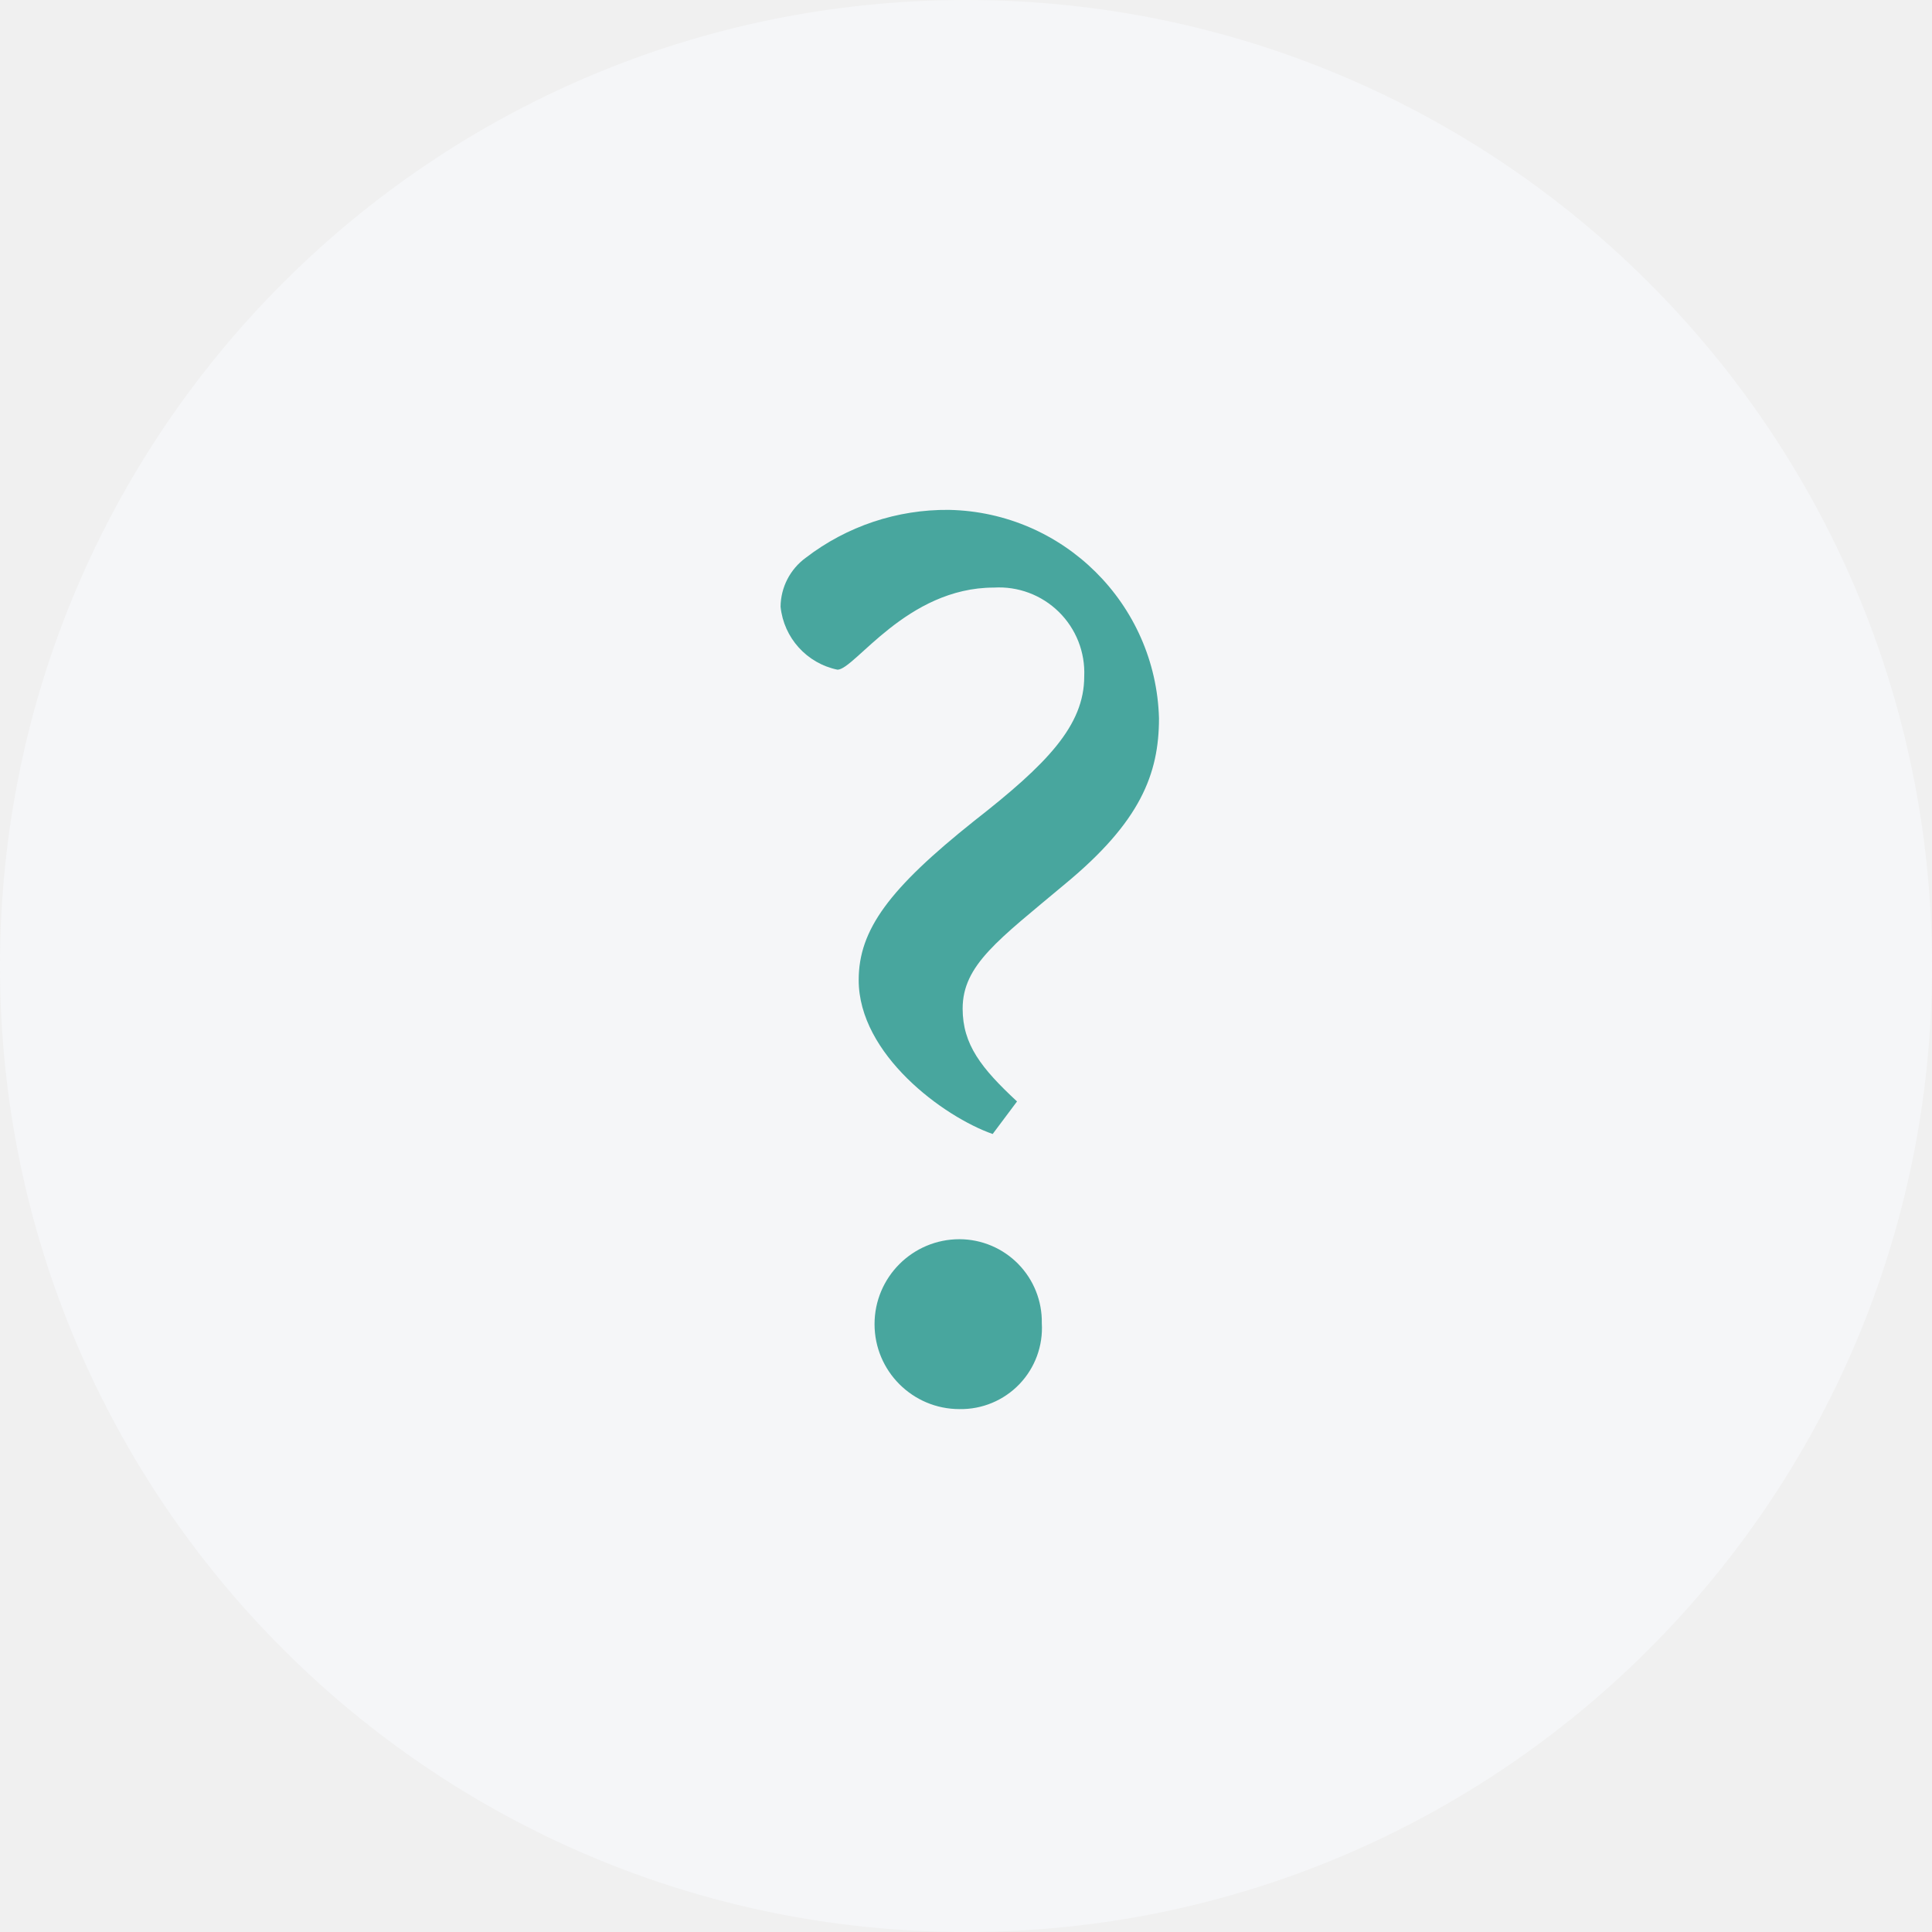
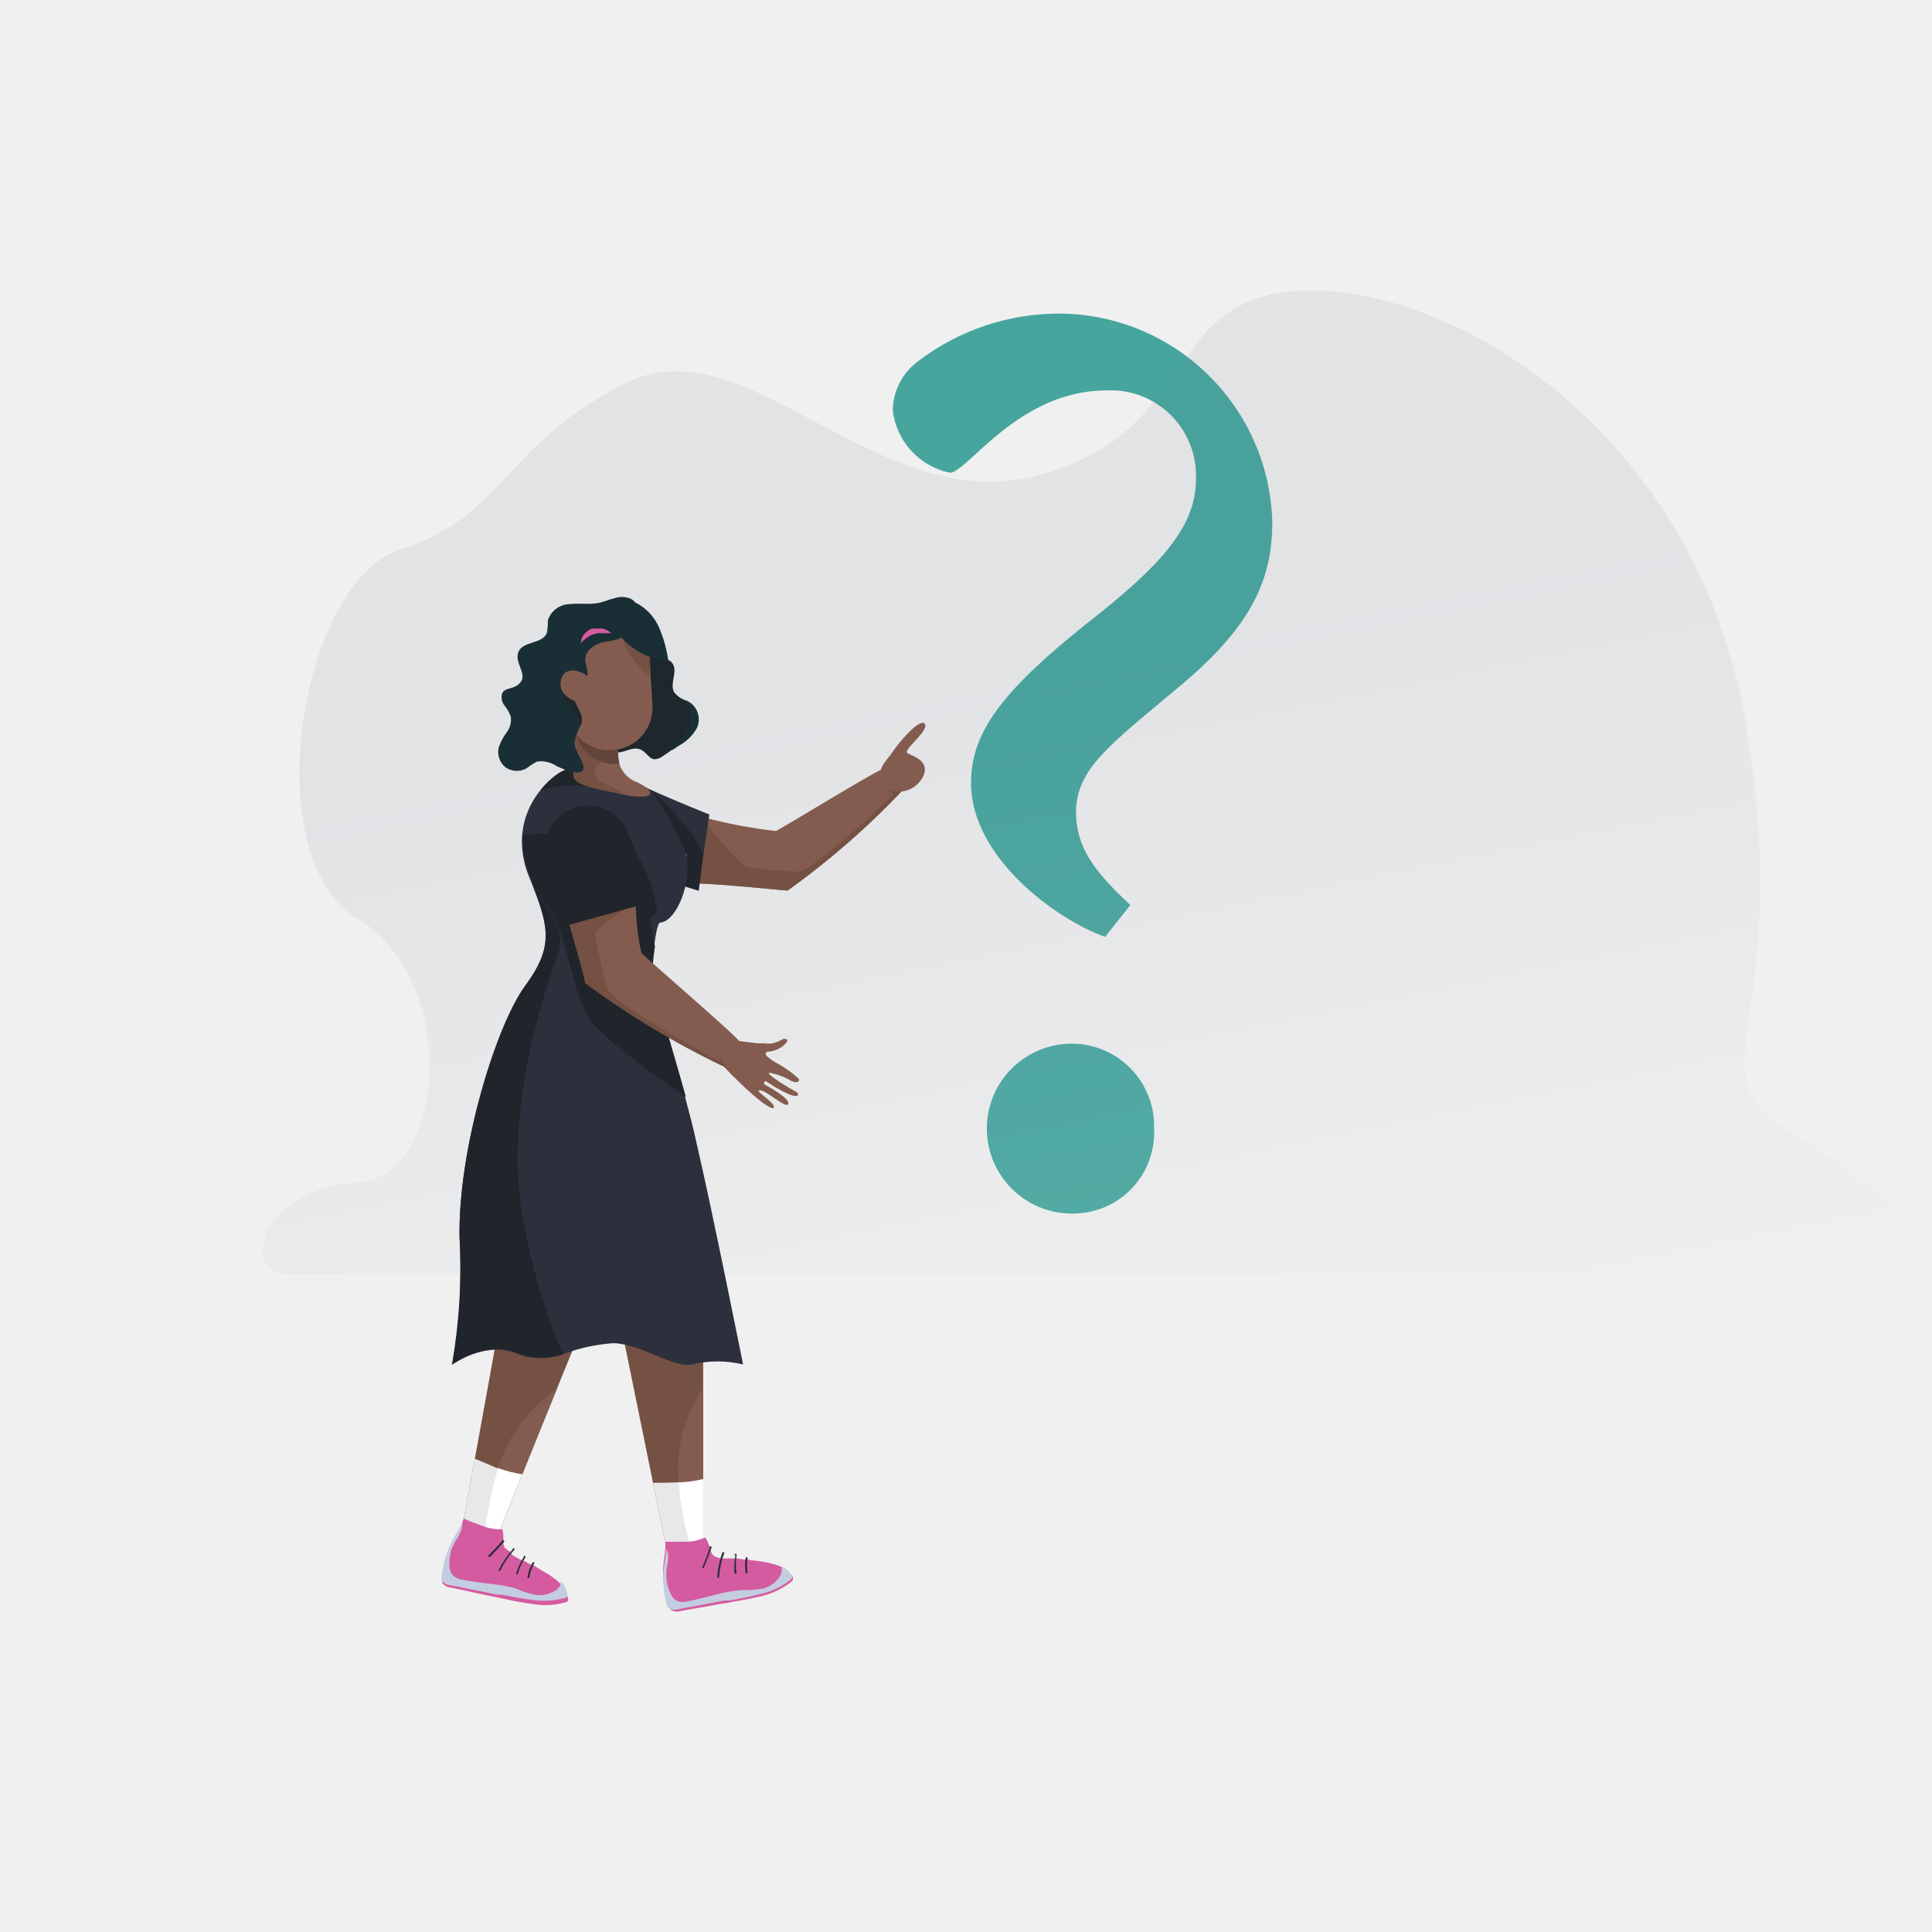
- <svg xmlns="http://www.w3.org/2000/svg" viewBox="0 0 92 92">
+ <svg xmlns="http://www.w3.org/2000/svg" id="Layer_1" data-name="Layer 1" width="38.75mm" height="38.75mm" viewBox="0 0 109.85 109.85">
  <defs>
-     <style>.cls-1{fill:#f5f6f8;}.cls-2{fill:#48a69e;}</style>
+     <linearGradient id="linear-gradient" x1="64.79" y1="86.37" x2="54.93" y2="37.85" gradientUnits="userSpaceOnUse">
+       <stop offset="0" stop-color="#fff" />
+       <stop offset="1" stop-color="#646e85" />
+     </linearGradient>
  </defs>
-   <g id="Lager_2" data-name="Lager 2">
-     <g id="Layer_3" data-name="Layer 3">
-       <circle class="cls-1" cx="46" cy="46" r="46" />
-       <path class="cls-2" d="M47.27,54c-2.34-.82-6.38-3.79-6.38-7.33,0-2.4,1.46-4.36,5.5-7.58,3.47-2.71,5.24-4.54,5.24-6.88a4.06,4.06,0,0,0-4.3-4.23c-4.16,0-6.63,3.91-7.45,3.91a3.42,3.42,0,0,1-2.71-3,2.92,2.92,0,0,1,1.2-2.33,11,11,0,0,1,6.82-2.28,10.21,10.21,0,0,1,10,9.92c0,2.65-.88,4.93-4.48,7.9-3.16,2.65-4.87,3.85-4.87,5.93,0,1.71.89,2.84,2.59,4.42ZM45.69,67.1a4,4,0,0,1,0-8.09,3.93,3.93,0,0,1,3.92,4A3.86,3.86,0,0,1,45.69,67.1Z" />
-     </g>
+   <path d="M62.83,53.27c-2.79-1-7.62-4.52-7.62-8.75,0-2.86,1.74-5.2,6.56-9.05C65.92,32.23,68,30,68,27.25A4.85,4.85,0,0,0,62.9,22.2c-5,0-7.91,4.68-8.89,4.68a4.11,4.11,0,0,1-3.25-3.55,3.53,3.53,0,0,1,1.44-2.79,13.2,13.2,0,0,1,8.14-2.71,12.18,12.18,0,0,1,12,11.84c0,3.16-1.06,5.88-5.35,9.42-3.77,3.17-5.81,4.6-5.81,7.09,0,2,1.06,3.39,3.09,5.28ZM60.94,69a4.83,4.83,0,0,1,0-9.66,4.69,4.69,0,0,1,4.68,4.83A4.61,4.61,0,0,1,60.94,69Z" fill="#46a69e" />
+   <g opacity="0.1">
+     <path d="M30.72,72.47H16.53c-3.18,0-1.44-5,3.72-5.23s5.92-11.5.08-15S17.06,33,22.83,31.21s5.84-5.95,12.75-9.43S49.88,29.57,59.15,27s6.77-10.3,15.16-10.48,22.26,8.05,25,24.9-3.18,19.42,2.36,22.89S117,72.46,91,72.46Z" fill="url(#linear-gradient)" />
  </g>
+   <path d="M44.79,50.63l-.06,0h0c-.21,0-3.5-.36-5.31-.41l.28-1.68.33-2v-.06a28.85,28.85,0,0,0,4.08.77c.39-.17,5.78-3.49,6.18-3.57h0a4.24,4.24,0,0,1,1,1.13l0,.07A44.88,44.88,0,0,1,44.79,50.63Z" fill="#845c4f" />
+   <path d="M51.94,44.62l-.61.31a44.88,44.88,0,0,1-6.54,5.7l-.06,0h0c-.21,0-3.5-.36-5.31-.41l.28-1.68.33-2a12.23,12.23,0,0,0,2.4,2.76,25.89,25.89,0,0,0,2.93.26c.87,0,5.44-4.38,5.44-4.38l-.37-.39a1.69,1.69,0,0,0,.59.1l.32-.08a1.51,1.51,0,0,0,.34-.13,1.07,1.07,0,0,1,.32-.12Z" fill="#755143" />
+   <path d="M50.23,43.45A1,1,0,0,0,50.89,45,1.55,1.55,0,0,0,52.55,44c.22-.79-.65-1-.95-1.17s1.17-1.22,1-1.64-1.24.65-2,1.77A5.63,5.63,0,0,0,50.23,43.45Z" fill="#845c4f" />
+   <path d="M34.8,42.53c-.53,0-.55.41-1.12.33s-1.24.12-1.78,0-.18-1.83.39-2.15S34.8,42.53,34.8,42.53Z" fill="#1e272b" />
+   <path d="M34,41.7a1.09,1.09,0,0,0,.36.81,1.11,1.11,0,0,0,.84.27c.41-.05.82-.33,1.2-.17s.48.53.81.56a.88.88,0,0,0,.51-.2c.16-.1.3-.21.45-.31l.42-.28a2.5,2.5,0,0,0,1-1,1.17,1.17,0,0,0-.35-1.4,2.26,2.26,0,0,0-.26-.16,1.41,1.41,0,0,1-.65-.46c-.27-.5.23-1.19-.1-1.65-.23-.31-.74-.31-1-.63a1.39,1.39,0,0,1-.1-.93,2.57,2.57,0,0,0-.35-1.41s-2.72.43-2.86,2.78A24.48,24.48,0,0,0,34,41.7Z" fill="#1e272b" />
+   <path d="M35.38,75.73l1.75,8.58.68,3.36h0a6.52,6.52,0,0,0,1.1.47.7.7,0,0,0,.42,0h0a1.51,1.51,0,0,0,.53-.34.52.52,0,0,0,.12-.39v0c0-.21,0-1.41,0-2.54v-.78c0-1.2,0-3.38,0-5.19,0-1.65,0-3,0-3l-1.69-.06Z" fill="#755143" />
+   <path d="M38.56,84.08a19.51,19.51,0,0,0,.77,4.09h0a1.51,1.51,0,0,0,.53-.34.52.52,0,0,0,.12-.39v0c0-.21,0-1.41,0-2.54v-.78c0-1.2,0-3.38,0-5.19A8.47,8.47,0,0,0,38.56,84.08Z" fill="#845c4f" />
+   <path d="M37.13,84.31l.68,3.36h0a6.52,6.52,0,0,0,1.1.47.7.7,0,0,0,.42,0h0a1.51,1.51,0,0,0,.53-.34.52.52,0,0,0,.12-.39v0c0-.21,0-1.41,0-2.54v-.78a6.86,6.86,0,0,1-1.31.19h-.08C38,84.31,37.52,84.31,37.13,84.31Z" fill="#e8e8e8" />
+   <path d="M38.58,84.28a19.29,19.29,0,0,0,.75,3.89h0a1.51,1.51,0,0,0,.53-.34.52.52,0,0,0,.12-.39v0c0-.21,0-1.41,0-2.54v-.78a6.86,6.86,0,0,1-1.31.19Z" fill="#fff" />
+   <path d="M38,91.25a1.34,1.34,0,0,0,.07.18h0a.36.36,0,0,0,.07.1.65.65,0,0,0,.55.07L41,91.19l.38-.06.37-.07.68-.12c.32-.07.65-.13,1-.22A4.42,4.42,0,0,0,45,89.93a.23.23,0,0,0,.08-.11s0-.1,0-.15a1.33,1.33,0,0,0-.14-.19,1.72,1.72,0,0,0-.55-.41L44.2,89a5,5,0,0,0-1.08-.24l-.62-.08-.11,0-.48-.07H41.8l-.38,0-.3,0-.11,0a1.53,1.53,0,0,1-.41-.14.46.46,0,0,1-.16-.21L40.38,88h0c-.14-.3-.24-.68-.37-.55h0a2.56,2.56,0,0,1-1.12.21c-.53,0-1,0-1.06,0h0c0,.1,0,.2,0,.3,0,.3-.07.6-.1.9A5.82,5.82,0,0,0,38,91.25Z" fill="#d55ba0" />
+   <path d="M40.35,88a11.3,11.3,0,0,1-.42,1.1c0,.06.07.12.1,0,.16-.37.3-.74.43-1.12,0-.07-.08-.1-.11,0Z" fill="#2b303c" />
+   <path d="M41.07,88.28a5,5,0,0,0-.29,1.38c0,.07.11.07.11,0a4.72,4.72,0,0,1,.29-1.35c0-.07-.08-.1-.11,0Z" fill="#2b303c" />
+   <path d="M41.82,88.43a3.62,3.62,0,0,0-.06,1,.06.06,0,0,0,.12,0,3.41,3.41,0,0,1,0-1,.06.06,0,1,0-.11,0Z" fill="#2b303c" />
+   <path d="M42.4,88.56a2.55,2.55,0,0,0,0,.87c0,.08.12,0,.11,0a2.64,2.64,0,0,1,0-.84c0-.07-.11-.07-.11,0Z" fill="#2b303c" />
+   <path d="M37.89,91.17a.64.64,0,0,0,.13.26h0a.63.63,0,0,0,.54.07l2.32-.44.37-.06L41.5,91l.8-.15c.32-.07.64-.14,1-.23a4.31,4.31,0,0,0,1.64-.79.23.23,0,0,0,.09-.11.19.19,0,0,0,0-.15l0,0a1.61,1.61,0,0,0-.59-.51.42.42,0,0,1,0,.1.37.37,0,0,1,0,.18.74.74,0,0,1-.19.42,1.58,1.58,0,0,1-.82.55,5.19,5.19,0,0,1-1.25.1,7.7,7.7,0,0,0-1.41.24c-.55.14-1.11.3-1.68.4a.94.94,0,0,1-.66-.06.86.86,0,0,1-.29-.36,2.51,2.51,0,0,1-.25-1.29c0-.23.08-.47.1-.71a1.12,1.12,0,0,0-.11-.57l0,0c0,.3-.07.6-.11.9A5.59,5.59,0,0,0,37.89,91.17Z" fill="#c3cde0" />
+   <path d="M28.56,74.33,27,82.94l-.62,3.36h0a4.94,4.94,0,0,0,.84.86.78.78,0,0,0,.37.18h0a1.37,1.37,0,0,0,.62-.12.48.48,0,0,0,.26-.31s0,0,0,0c.06-.2.51-1.32.94-2.36.05-.14.15-.39.29-.72L31.65,79l1.13-2.78-1.55-.68Z" fill="#755143" />
+   <path d="M28.39,83.26a20.28,20.28,0,0,0-.82,4.08h0a1.37,1.37,0,0,0,.62-.12.48.48,0,0,0,.26-.31s0,0,0,0c.06-.2.51-1.32.94-2.36.05-.14.15-.39.29-.72L31.65,79A8.44,8.44,0,0,0,28.39,83.26Z" fill="#845c4f" />
+   <path d="M27,82.94l-.62,3.36h0a4.94,4.94,0,0,0,.84.86.78.78,0,0,0,.37.18h0a1.37,1.37,0,0,0,.62-.12.48.48,0,0,0,.26-.31s0,0,0,0c.06-.2.51-1.32.94-2.36.05-.14.15-.39.29-.72a7.34,7.34,0,0,1-1.29-.32l-.08,0C27.83,83.28,27.33,83.08,27,82.94Z" fill="#e8e8e8" />
+   <path d="M28.33,83.44a20,20,0,0,0-.76,3.9h0a1.37,1.37,0,0,0,.62-.12.48.48,0,0,0,.26-.31s0,0,0,0c.06-.2.51-1.32.94-2.36.05-.14.15-.39.29-.72a7.34,7.34,0,0,1-1.29-.32Z" fill="#fff" />
+   <path d="M25.14,89.67a1.33,1.33,0,0,0,0,.2h0a.56.56,0,0,0,0,.12.63.63,0,0,0,.47.27l2.32.5.37.07.37.08.68.14c.32.06.65.12,1,.16a4.14,4.14,0,0,0,1.82-.11.16.16,0,0,0,.12-.07.21.21,0,0,0,0-.16.86.86,0,0,0-.06-.23,1.64,1.64,0,0,0-.35-.58l-.14-.13a4.72,4.72,0,0,0-.91-.62L30.33,89l-.1,0-.42-.25-.1,0-.33-.19-.26-.15L29,88.23A2.16,2.16,0,0,1,28.7,88a.45.45,0,0,1-.08-.26v-.14h0c0-.33,0-.72-.14-.65h0a2.69,2.69,0,0,1-1.12-.22c-.5-.17-1-.38-1-.39h0a2.47,2.47,0,0,1-.1.29c-.12.28-.29.54-.43.8A5.87,5.87,0,0,0,25.14,89.67Z" fill="#d55ba0" />
+   <path d="M28.58,87.57a10.85,10.85,0,0,1-.8.86c-.05,0,0,.14.08.09.28-.28.55-.57.82-.88,0,0-.05-.12-.1-.07Z" fill="#2b303c" />
+   <path d="M29.15,88.09a4.91,4.91,0,0,0-.79,1.17c0,.07.08.11.11,0a4.67,4.67,0,0,1,.77-1.14c.05-.06,0-.12-.09-.07Z" fill="#2b303c" />
+   <path d="M29.79,88.51a3.58,3.58,0,0,0-.44.95c0,.07.08.11.1,0a3.37,3.37,0,0,1,.43-.92c0-.06-.05-.13-.09-.07Z" fill="#2b303c" />
+   <path d="M30.27,88.85a2.66,2.66,0,0,0-.28.82c0,.07.1.09.11,0a2.49,2.49,0,0,1,.28-.79c0-.07-.07-.11-.11,0Z" fill="#2b303c" />
+   <path d="M25.12,89.58a.57.57,0,0,0,0,.29h0v0a.65.65,0,0,0,.47.26l2.31.46.37.08.25,0,.79.15c.33.06.65.12,1,.15a4.29,4.29,0,0,0,1.82-.12.16.16,0,0,0,.12-.07.19.19,0,0,0,0-.15.13.13,0,0,0,0-.06,1.53,1.53,0,0,0-.36-.69.41.41,0,0,1,0,.11.48.48,0,0,1-.05.17.75.75,0,0,1-.34.32,1.62,1.62,0,0,1-1,.21,5.23,5.23,0,0,1-1.2-.38A8.22,8.22,0,0,0,28,90.07c-.57-.08-1.15-.13-1.71-.25a.92.92,0,0,1-.59-.31.74.74,0,0,1-.14-.44,2.36,2.36,0,0,1,.25-1.28c.11-.21.25-.41.35-.63a1,1,0,0,0,.12-.57v0a8.94,8.94,0,0,1-.44.8A5.49,5.49,0,0,0,25.12,89.58Z" fill="#c3cde0" />
+   <polygon points="39.99 48.59 39.73 50.65 38.69 50.33 39.04 48.59 39.99 48.59" fill="#20242b" />
+   <path d="M42.25,77.58a6.14,6.14,0,0,0-2.89,0c-1.1.22-2.81-1.14-4.47-1.21A10.13,10.13,0,0,0,32,77a3.7,3.7,0,0,1-2.54,0c-1.82-.82-3.72.58-3.77.61a31.74,31.74,0,0,0,.44-7.23c-.09-5.08,2.12-12.13,3.76-14.33,1.46-2,1.39-3.08.55-5.29l-.08-.2q-.12-.33-.27-.69a5.26,5.26,0,0,1-.41-2.28,4.63,4.63,0,0,1,2-3.53c1.3-.86,3.33-.07,5,.7s3.65,1.55,3.65,1.55L40,48.58H39c.38,1.56-.53,3.81-1.47,3.88-.12,0-.24.61-.33,1.28-.06.39-.1.8-.13,1.13-.07.9,1,4.27,1.88,7.5.25.93.49,1.84.67,2.69C40.5,68.83,42.25,77.58,42.25,77.58Z" fill="#2b303c" />
+   <path d="M33.46,44.71a7.21,7.21,0,0,0-2.74.23,4.52,4.52,0,0,1,1-.95,2.06,2.06,0,0,1,.44-.23,2.6,2.6,0,0,1,.4-.1l.29,0A4.05,4.05,0,0,1,33.46,44.71Z" fill="#20242b" />
+   <path d="M32.63,44.2c.14.49,1.43.66,2.94,1h0c1.5.31,1.92-.13.66-.72a1.64,1.64,0,0,1-1-1A5.63,5.63,0,0,1,35.13,42l-.85-.14-.26,0-1.44-.22A15.63,15.63,0,0,0,32.63,44.2Z" fill="#845c4f" />
+   <path d="M32.63,44.2c.14.49,1.43.66,2.94,1h0a4.5,4.5,0,0,0-1-.54c-1.16-.47-.84-1.25,0-1.46a5.38,5.38,0,0,0-.53-1.3l0,0-1.44-.22A15.63,15.63,0,0,0,32.63,44.2Z" fill="#755143" />
+   <path d="M32.72,41.56a2.29,2.29,0,0,0,2.49,1.87A5.63,5.63,0,0,1,35.13,42l-.85-.14A3.13,3.13,0,0,1,32.72,41.56Z" fill="#63443b" />
+   <path d="M32,36l.23,4.37a2.45,2.45,0,0,0,1.06,1.87,2.4,2.4,0,0,0,1.49.41A2.37,2.37,0,0,0,36.34,42a2.45,2.45,0,0,0,.76-1.9L37,38.5l-.09-1.65-.06-1.07Z" fill="#845c4f" />
+   <path d="M28.73,43.62a1.13,1.13,0,0,0,1.22.06,3.11,3.11,0,0,1,.59-.38,1.62,1.62,0,0,1,1.13.27c.35.16,1.23.55,1.47.23s-.55-1.13-.47-1.64a3.21,3.21,0,0,1,.31-.85.87.87,0,0,0,.1-.31c.07-.6-.68-1.16-.44-1.72a.82.82,0,0,1,.2-.25c.2-.19.47-.33.55-.59s-.11-.63-.11-.95c0-.54.58-.89,1.1-1A3.71,3.71,0,0,0,35.9,36a1.23,1.23,0,0,0,.33-1.44l0,.18a.67.67,0,0,0-.42-.72,1.36,1.36,0,0,0-.89,0c-.3.07-.58.2-.88.26-.54.11-1.1,0-1.65.07a1.32,1.32,0,0,0-1.24.93,3.39,3.39,0,0,1-.06.72c-.25.62-1.36.45-1.61,1.06s.48,1.22.14,1.7-.88.28-1.07.66a.76.76,0,0,0,.13.69,2.1,2.1,0,0,1,.36.63,1.19,1.19,0,0,1-.23.9,3.1,3.1,0,0,0-.45.84A1.13,1.13,0,0,0,28.73,43.62Z" fill="#1a2e35" />
+   <path d="M38.21,42.66l.42-.28a2.5,2.5,0,0,0,1-1,1.17,1.17,0,0,0-.35-1.4,2.26,2.26,0,0,0-.26-.16c.36,1,.31,1.64-.29,2.15A1.64,1.64,0,0,0,38.21,42.66Z" fill="#1a2e35" />
+   <path d="M32.71,40.63a1.82,1.82,0,0,1,.27.68.87.87,0,0,0,.1-.31c.07-.6-.68-1.16-.44-1.72a.82.82,0,0,1,.2-.25,3.33,3.33,0,0,0-.79-.34C31.74,39.08,32.14,39.76,32.71,40.63Z" fill="#1e272b" />
+   <path d="M33.54,38.58c-.44-.5-1.53-.79-1.66.19S33.12,40,33.12,40Z" fill="#845c4f" />
+   <path d="M35.36,36.28A5,5,0,0,0,37,38.5l-.09-1.65A7.81,7.81,0,0,0,35.36,36.28Z" fill="#755143" />
+   <path d="M35.19,36.09A4.25,4.25,0,0,0,38,37.61a7.08,7.08,0,0,0-.48-1.82,2.91,2.91,0,0,0-1.19-1.42,1.86,1.86,0,0,0-1.8-.06S34,34.48,35.19,36.09Z" fill="#1a2e35" />
+   <path d="M33,36.62s0,0,0,0a.82.82,0,0,1,.17-.2l.18-.15a1.71,1.71,0,0,1,.4-.21L34,36l.11,0h.12l.25,0h.27a.48.48,0,0,0-.11-.09.37.37,0,0,0-.12-.07,1.48,1.48,0,0,0-.27-.1,1.51,1.51,0,0,0-.3,0l-.14,0-.08,0-.07,0a1.07,1.07,0,0,0-.48.36.91.91,0,0,0-.13.26.8.8,0,0,0,0,.15A.49.49,0,0,0,33,36.62Z" fill="#d55ba0" />
+   <path d="M25.73,77.55c.05,0,1.95-1.43,3.77-.61A3.7,3.7,0,0,0,32,77a36,36,0,0,1-2.34-8.15c-1-6.41,1.61-13.25,2.07-14.64.4-1.21-.29-2.12-1.37-3.7.91,2.34,1,3.48-.47,5.49-1.65,2.2-3.85,9.25-3.76,14.33A31.74,31.74,0,0,1,25.73,77.55Z" fill="#20242b" />
+   <path d="M40,48.59l-.61.76S37.84,45.78,37,44.94a15.3,15.3,0,0,1,2.42,2.59Z" fill="#20242b" />
+   <path d="M39,62.38c-1.88-1.29-4.85-3.44-5.53-4.51-1-1.6-1.1-4.3-2.13-6-.25-.4-.55-.8-.85-1.19l-.08-.2q-.12-.33-.27-.69a5.26,5.26,0,0,1-.41-2.28c1.05-.19,2.49-.15,3.22.73C34.17,49.75,34.67,47,34.67,47a6.87,6.87,0,0,1,2.68,4.83l-.39.44a9.92,9.92,0,0,0,.28,1.53c-.06.39-.1.8-.13,1.13C37,55.78,38.11,59.15,39,62.38Z" fill="#20242b" />
+   <path d="M43.27,62.63l-.06-.05A16.72,16.72,0,0,1,41.7,61.2h0l0,0-.5-.52L41,60.43l.1-.12.9-1.12H42l1.08.13.37,0a1.5,1.5,0,0,0,.47,0,2.18,2.18,0,0,0,.55-.21.21.21,0,0,1,.27,0,.14.14,0,0,1,0,.14,1.48,1.48,0,0,1-1,.54c-.23,0-.24.13-.16.24a2.85,2.85,0,0,0,.67.46,6.13,6.13,0,0,1,1.17.85.21.21,0,0,1,0,.12c-.06.09-.23.09-.43,0A3.7,3.7,0,0,0,43.77,61l-.05,0c-.08.15,1.4,1,1.4,1s.28.1.26.25a.07.07,0,0,1,0,0c-.16.33-1.67-.66-1.81-.76a.08.08,0,0,0-.08,0,.11.11,0,0,0,0,.18c.11.07,1.49.79,1.32,1.12h0c-.14.24-1.24-.8-1.61-.8s.93.72.8,1C43.94,63,43.9,63.1,43.27,62.63Z" fill="#845c4f" />
+   <path d="M33.27,55.89l0,0a0,0,0,0,1,0,0h0c0-.23-.55-2.13-1.08-4l1.8-.26,2.09-.3h.07a13.22,13.22,0,0,0,.32,2.85c.3.34,5.42,4.72,5.63,5.1,0,0,0,0,0,0a4.2,4.2,0,0,1-.81,1.4s0,0,0,0A47.53,47.53,0,0,1,33.27,55.89Z" fill="#845c4f" />
+   <path d="M41.68,61.18l-.5-.52a47.53,47.53,0,0,1-7.91-4.77l0,0a0,0,0,0,1,0,0h0c0-.23-.55-2.13-1.08-4l1.8-.26,2.09-.3c-.38.24-2.26,1.47-2.24,1.79a27.91,27.91,0,0,0,.69,3.06c.26.89,6.44,4.2,6.44,4.2v-.45a1.53,1.53,0,0,0,.14.46,2.38,2.38,0,0,0,.18.3,1.53,1.53,0,0,0,.25.3,1.46,1.46,0,0,1,.22.29Z" fill="#755143" />
+   <path d="M36.66,51.39l-4.93,1.37s-1.29-4-.46-5.66a2.44,2.44,0,0,1,4.44.3A8.78,8.78,0,0,1,36.66,51.39Z" fill="#20242b" />
</svg>
